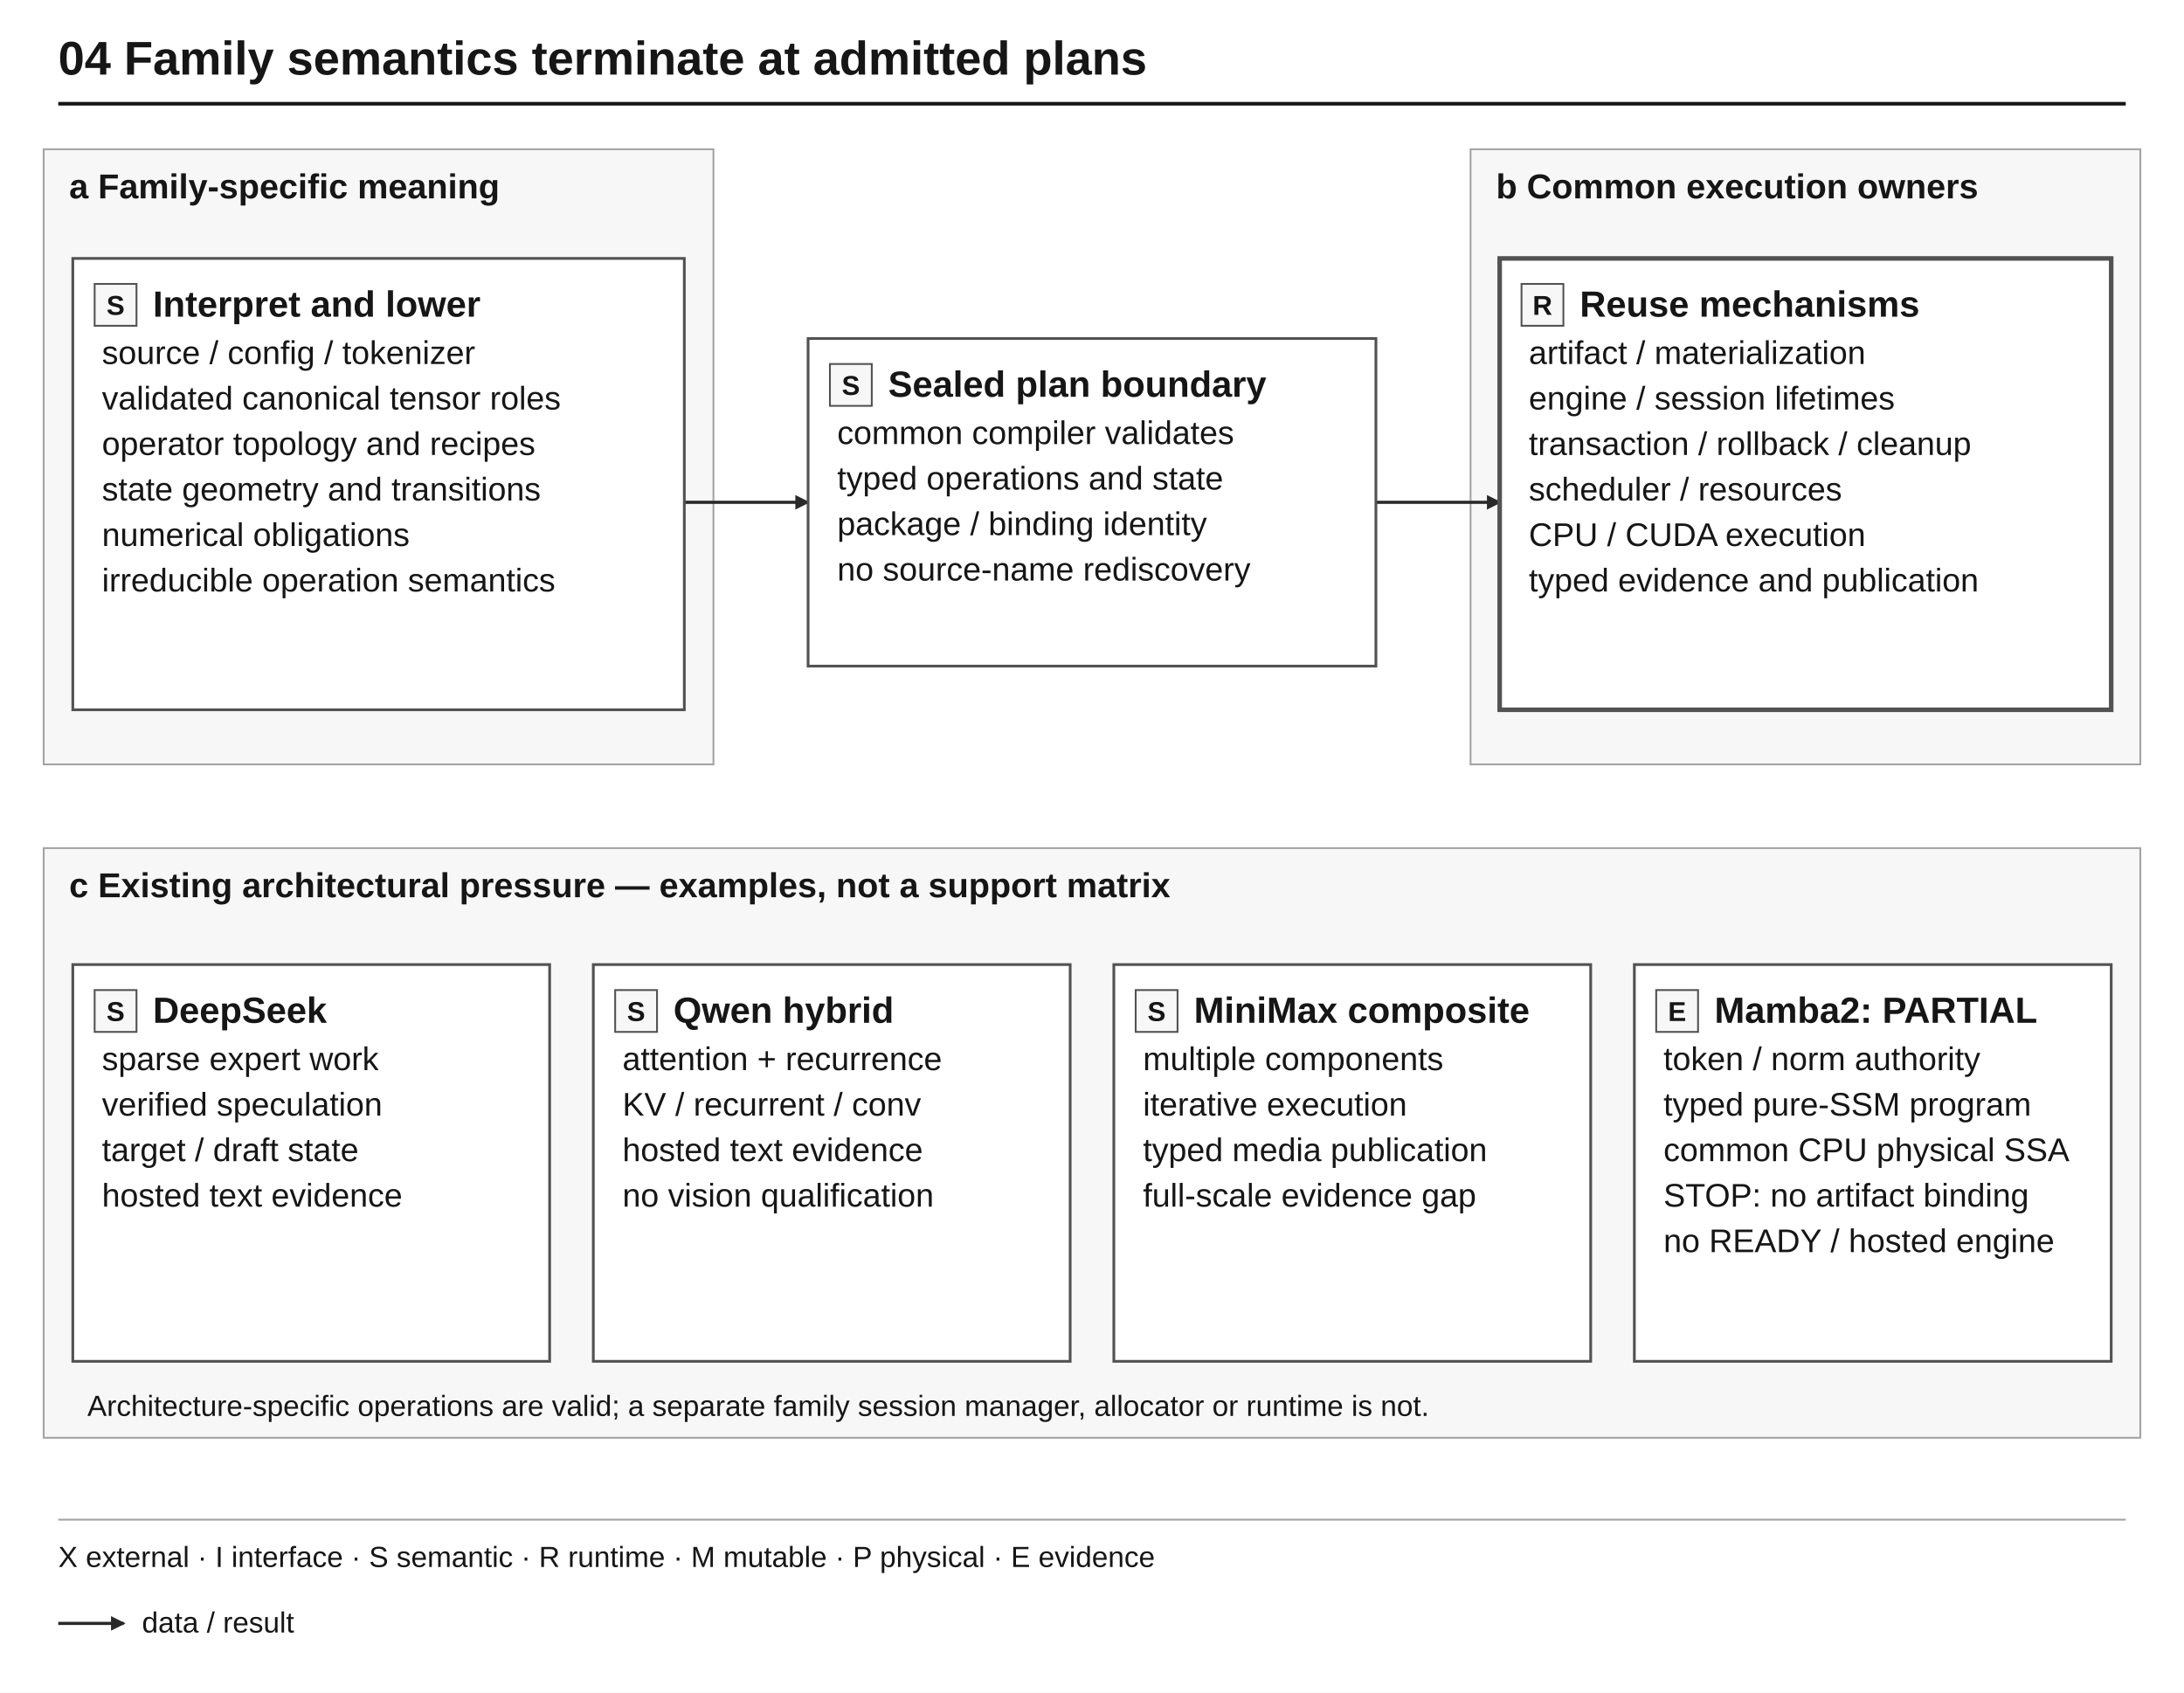
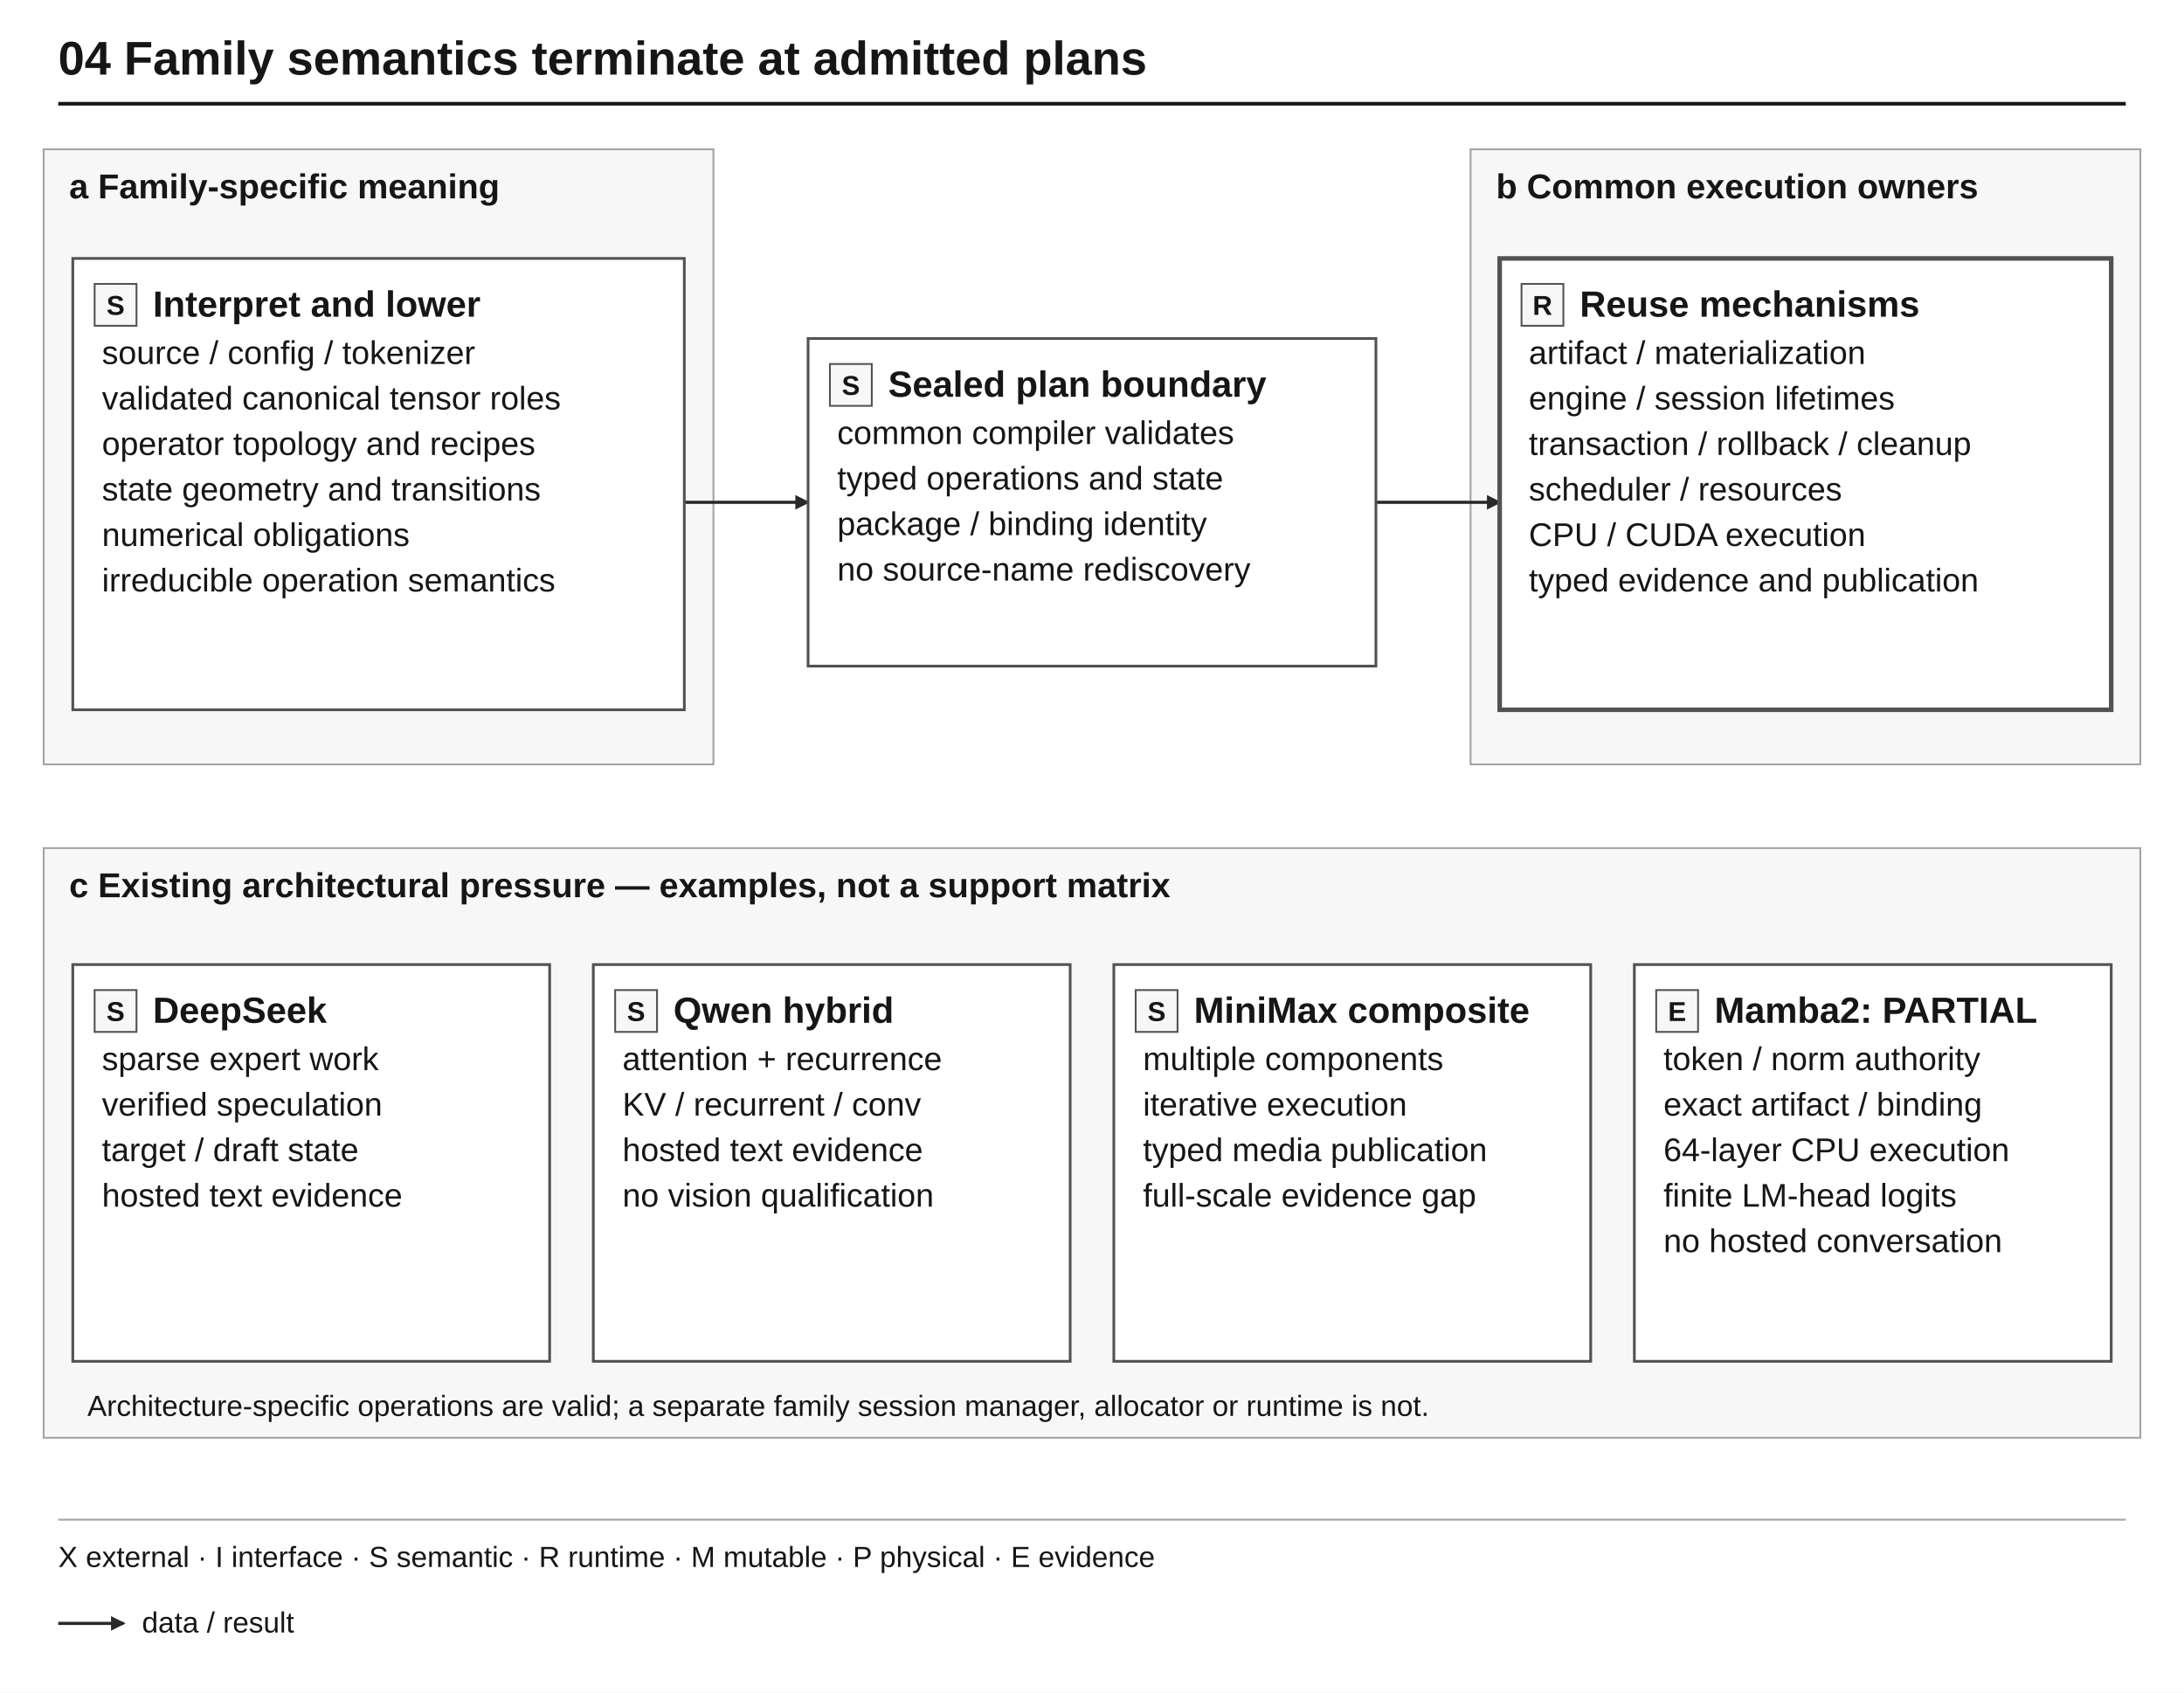
<svg xmlns="http://www.w3.org/2000/svg" width="1200" height="930" viewBox="0 0 1200 930" role="img" aria-labelledby="title desc">
  <defs>
    <style>text{fill:#161616}
.title{font-size:26px;font-weight:700}.panel-title{font-size:19px;font-weight:700}
.node-title{font-size:20px;font-weight:700}.body{font-size:18px}
.note,.legend{font-size:16px}.code{font-size:16px}
.tag{font-size:15px;font-weight:700;text-anchor:middle}
.label{font-size:16px}
.panel{fill:#f7f7f7;stroke:#a3a3a3;stroke-width:1}
.node{fill:#fff;stroke:#525252;stroke-width:1.5}
.external{stroke-dasharray:6 4}.runtime{stroke-width:2.5}.mutable{stroke-width:2}
.edge{fill:none;stroke:#292929;stroke-width:1.7;stroke-linejoin:round}</style>
    <marker id="solid" markerWidth="8" markerHeight="8" refX="7" refY="4" orient="auto" markerUnits="userSpaceOnUse">
      <path d="M0 0L8 4L0 8Z" fill="#292929" />
    </marker>
    <marker id="open" markerWidth="9" markerHeight="10" refX="8" refY="5" orient="auto" markerUnits="userSpaceOnUse">
      <path d="M1 1L8 5L1 9" fill="none" stroke="#292929" stroke-width="1.5" />
    </marker>
  </defs>
  <rect width="1200" height="930" fill="#fff" />
  <text x="32" y="41" class="title" font-family="Liberation Sans, Arial, sans-serif">04  Family semantics terminate at admitted plans</text>
  <path d="M32 57H1168" stroke="#161616" stroke-width="2" />
  <rect class="panel" x="24" y="82" width="368" height="338" />
  <text x="38" y="109" class="panel-title" font-family="Liberation Sans, Arial, sans-serif">a  Family-specific meaning</text>
  <rect class="panel" x="808" y="82" width="368" height="338" />
  <text x="822" y="109" class="panel-title" font-family="Liberation Sans, Arial, sans-serif">b  Common execution owners</text>
  <rect class="panel" x="24" y="466" width="1152" height="324" />
  <text x="38" y="493" class="panel-title" font-family="Liberation Sans, Arial, sans-serif">c  Existing architectural pressure — examples, not a support matrix</text>
  <polyline class="edge" points="376,276 444,276" stroke-dasharray="none" marker-end="url(#solid)" />
  <polyline class="edge" points="756,276 824,276" stroke-dasharray="none" marker-end="url(#solid)" />
  <g id="family">
    <rect class="node semantic" x="40" y="142" width="336" height="248" />
    <rect x="52" y="156" width="23" height="23" fill="#f7f7f7" stroke="#525252" />
    <text x="63.5" y="173" class="tag" font-family="Liberation Sans, Arial, sans-serif">S</text>
    <text x="84" y="174" class="node-title" font-family="Liberation Sans, Arial, sans-serif">Interpret and lower</text>
    <text x="56" y="200" class="body" font-family="Liberation Sans, Arial, sans-serif">source / config / tokenizer</text>
    <text x="56" y="225" class="body" font-family="Liberation Sans, Arial, sans-serif">validated canonical tensor roles</text>
    <text x="56" y="250" class="body" font-family="Liberation Sans, Arial, sans-serif">operator topology and recipes</text>
    <text x="56" y="275" class="body" font-family="Liberation Sans, Arial, sans-serif">state geometry and transitions</text>
    <text x="56" y="300" class="body" font-family="Liberation Sans, Arial, sans-serif">numerical obligations</text>
    <text x="56" y="325" class="body" font-family="Liberation Sans, Arial, sans-serif">irreducible operation semantics</text>
  </g>
  <g id="sealed">
    <rect class="node semantic" x="444" y="186" width="312" height="180" />
    <rect x="456" y="200" width="23" height="23" fill="#f7f7f7" stroke="#525252" />
    <text x="467.5" y="217" class="tag" font-family="Liberation Sans, Arial, sans-serif">S</text>
    <text x="488" y="218" class="node-title" font-family="Liberation Sans, Arial, sans-serif">Sealed plan boundary</text>
    <text x="460" y="244" class="body" font-family="Liberation Sans, Arial, sans-serif">common compiler validates</text>
    <text x="460" y="269" class="body" font-family="Liberation Sans, Arial, sans-serif">typed operations and state</text>
    <text x="460" y="294" class="body" font-family="Liberation Sans, Arial, sans-serif">package / binding identity</text>
    <text x="460" y="319" class="body" font-family="Liberation Sans, Arial, sans-serif">no source-name rediscovery</text>
  </g>
  <g id="generic">
    <rect class="node runtime" x="824" y="142" width="336" height="248" />
    <rect x="836" y="156" width="23" height="23" fill="#f7f7f7" stroke="#525252" />
    <text x="847.5" y="173" class="tag" font-family="Liberation Sans, Arial, sans-serif">R</text>
    <text x="868" y="174" class="node-title" font-family="Liberation Sans, Arial, sans-serif">Reuse mechanisms</text>
    <text x="840" y="200" class="body" font-family="Liberation Sans, Arial, sans-serif">artifact / materialization</text>
    <text x="840" y="225" class="body" font-family="Liberation Sans, Arial, sans-serif">engine / session lifetimes</text>
    <text x="840" y="250" class="body" font-family="Liberation Sans, Arial, sans-serif">transaction / rollback / cleanup</text>
    <text x="840" y="275" class="body" font-family="Liberation Sans, Arial, sans-serif">scheduler / resources</text>
    <text x="840" y="300" class="body" font-family="Liberation Sans, Arial, sans-serif">CPU / CUDA execution</text>
    <text x="840" y="325" class="body" font-family="Liberation Sans, Arial, sans-serif">typed evidence and publication</text>
  </g>
  <g id="deepseek">
    <rect class="node semantic" x="40" y="530" width="262" height="218" />
    <rect x="52" y="544" width="23" height="23" fill="#f7f7f7" stroke="#525252" />
    <text x="63.5" y="561" class="tag" font-family="Liberation Sans, Arial, sans-serif">S</text>
    <text x="84" y="562" class="node-title" font-family="Liberation Sans, Arial, sans-serif">DeepSeek</text>
    <text x="56" y="588" class="body" font-family="Liberation Sans, Arial, sans-serif">sparse expert work</text>
    <text x="56" y="613" class="body" font-family="Liberation Sans, Arial, sans-serif">verified speculation</text>
    <text x="56" y="638" class="body" font-family="Liberation Sans, Arial, sans-serif">target / draft state</text>
    <text x="56" y="663" class="body" font-family="Liberation Sans, Arial, sans-serif">hosted text evidence</text>
  </g>
  <g id="qwen">
    <rect class="node semantic" x="326" y="530" width="262" height="218" />
    <rect x="338" y="544" width="23" height="23" fill="#f7f7f7" stroke="#525252" />
    <text x="349.5" y="561" class="tag" font-family="Liberation Sans, Arial, sans-serif">S</text>
    <text x="370" y="562" class="node-title" font-family="Liberation Sans, Arial, sans-serif">Qwen hybrid</text>
    <text x="342" y="588" class="body" font-family="Liberation Sans, Arial, sans-serif">attention + recurrence</text>
    <text x="342" y="613" class="body" font-family="Liberation Sans, Arial, sans-serif">KV / recurrent / conv</text>
    <text x="342" y="638" class="body" font-family="Liberation Sans, Arial, sans-serif">hosted text evidence</text>
    <text x="342" y="663" class="body" font-family="Liberation Sans, Arial, sans-serif">no vision qualification</text>
  </g>
  <g id="minimax">
    <rect class="node semantic" x="612" y="530" width="262" height="218" />
    <rect x="624" y="544" width="23" height="23" fill="#f7f7f7" stroke="#525252" />
    <text x="635.5" y="561" class="tag" font-family="Liberation Sans, Arial, sans-serif">S</text>
    <text x="656" y="562" class="node-title" font-family="Liberation Sans, Arial, sans-serif">MiniMax composite</text>
    <text x="628" y="588" class="body" font-family="Liberation Sans, Arial, sans-serif">multiple components</text>
    <text x="628" y="613" class="body" font-family="Liberation Sans, Arial, sans-serif">iterative execution</text>
    <text x="628" y="638" class="body" font-family="Liberation Sans, Arial, sans-serif">typed media publication</text>
    <text x="628" y="663" class="body" font-family="Liberation Sans, Arial, sans-serif">full-scale evidence gap</text>
  </g>
  <g id="mamba">
    <rect class="node evidence" x="898" y="530" width="262" height="218" />
    <rect x="910" y="544" width="23" height="23" fill="#f7f7f7" stroke="#525252" />
    <text x="921.5" y="561" class="tag" font-family="Liberation Sans, Arial, sans-serif">E</text>
    <text x="942" y="562" class="node-title" font-family="Liberation Sans, Arial, sans-serif">Mamba2: PARTIAL</text>
    <text x="914" y="588" class="body" font-family="Liberation Sans, Arial, sans-serif">token / norm authority</text>
-     <text x="914" y="613" class="body" font-family="Liberation Sans, Arial, sans-serif">typed pure-SSM program</text>
-     <text x="914" y="638" class="body" font-family="Liberation Sans, Arial, sans-serif">common CPU physical SSA</text>
-     <text x="914" y="663" class="body" font-family="Liberation Sans, Arial, sans-serif">STOP: no artifact binding</text>
-     <text x="914" y="688" class="body" font-family="Liberation Sans, Arial, sans-serif">no READY / hosted engine</text>
+     <text x="914" y="613" class="body" font-family="Liberation Sans, Arial, sans-serif">exact artifact / binding</text>
+     <text x="914" y="638" class="body" font-family="Liberation Sans, Arial, sans-serif">64-layer CPU execution</text>
+     <text x="914" y="663" class="body" font-family="Liberation Sans, Arial, sans-serif">finite LM-head logits</text>
+     <text x="914" y="688" class="body" font-family="Liberation Sans, Arial, sans-serif">no hosted conversation</text>
  </g>
  <text x="48" y="778" class="note" font-family="Liberation Sans, Arial, sans-serif">Architecture-specific operations are valid; a separate family session manager, allocator or runtime is not.</text>
  <path d="M32 835H1168" stroke="#a3a3a3" />
  <text x="32" y="861" class="legend" font-family="Liberation Sans, Arial, sans-serif">X external · I interface · S semantic · R runtime · M mutable · P physical · E evidence</text>
  <path class="edge" d="M32 892h36" stroke-dasharray="none" marker-end="url(#solid)" />
  <text x="78" y="897" class="legend" font-family="Liberation Sans, Arial, sans-serif">data / result</text>
</svg>
